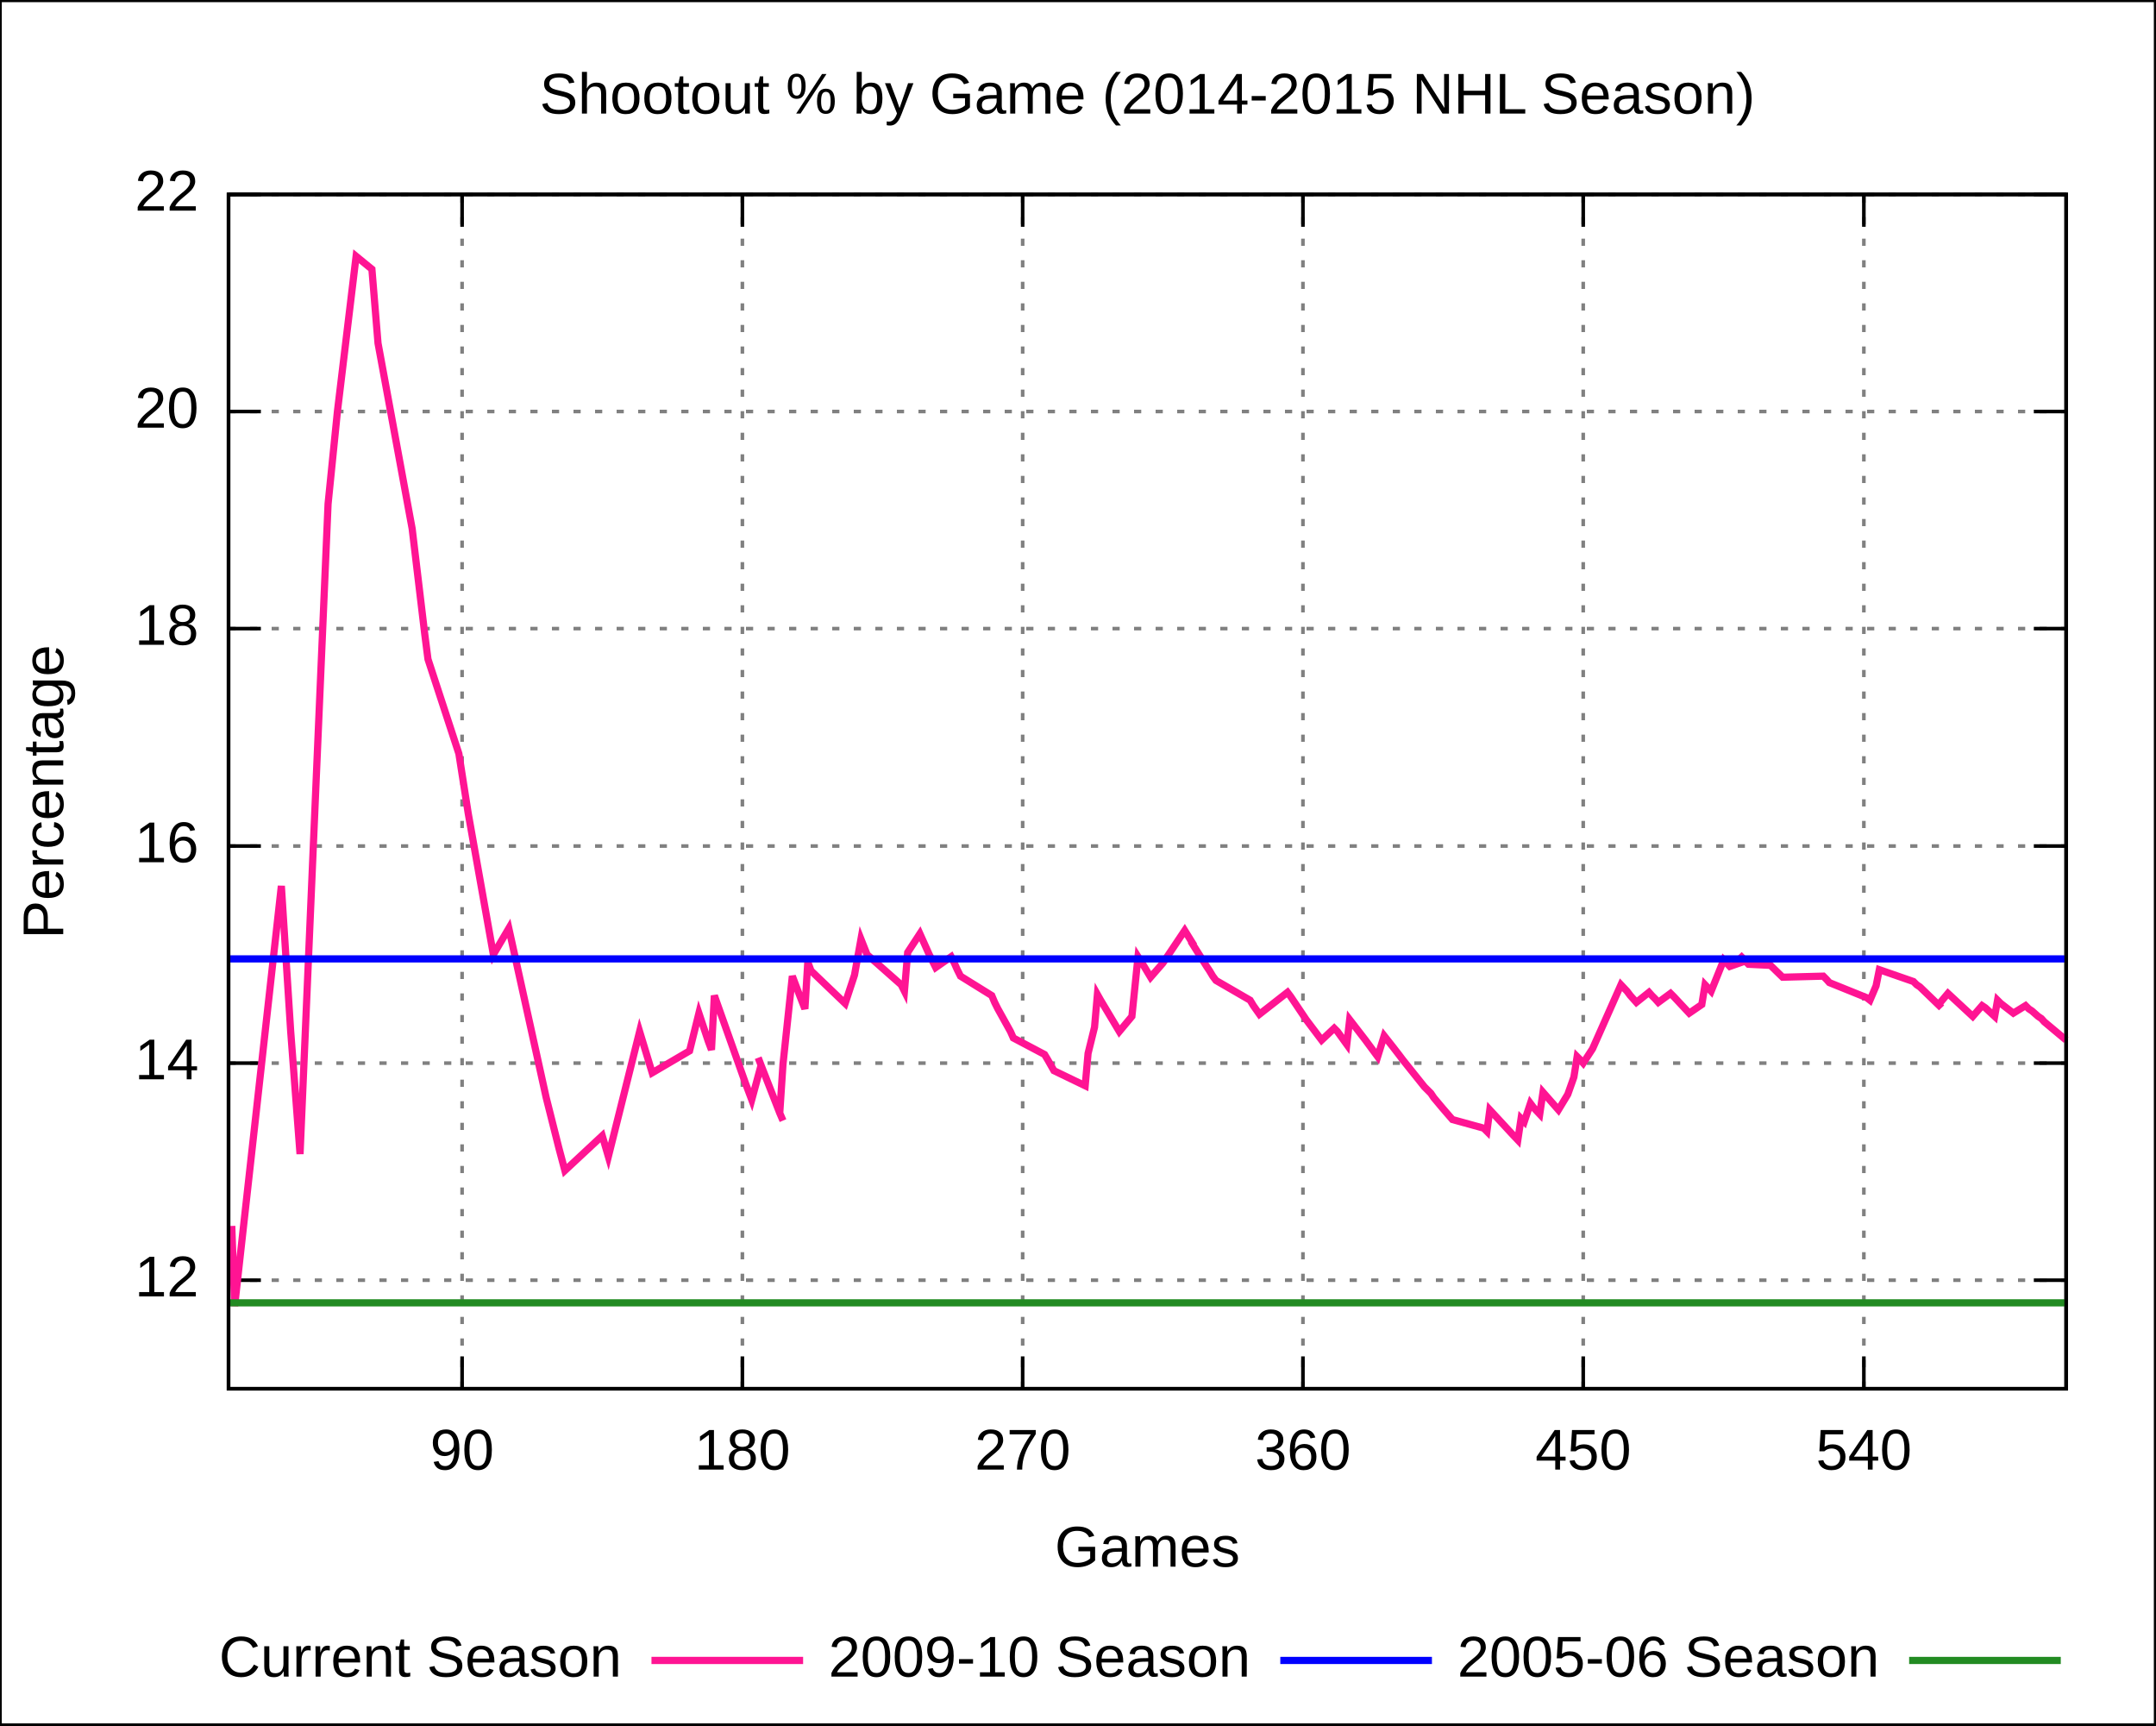
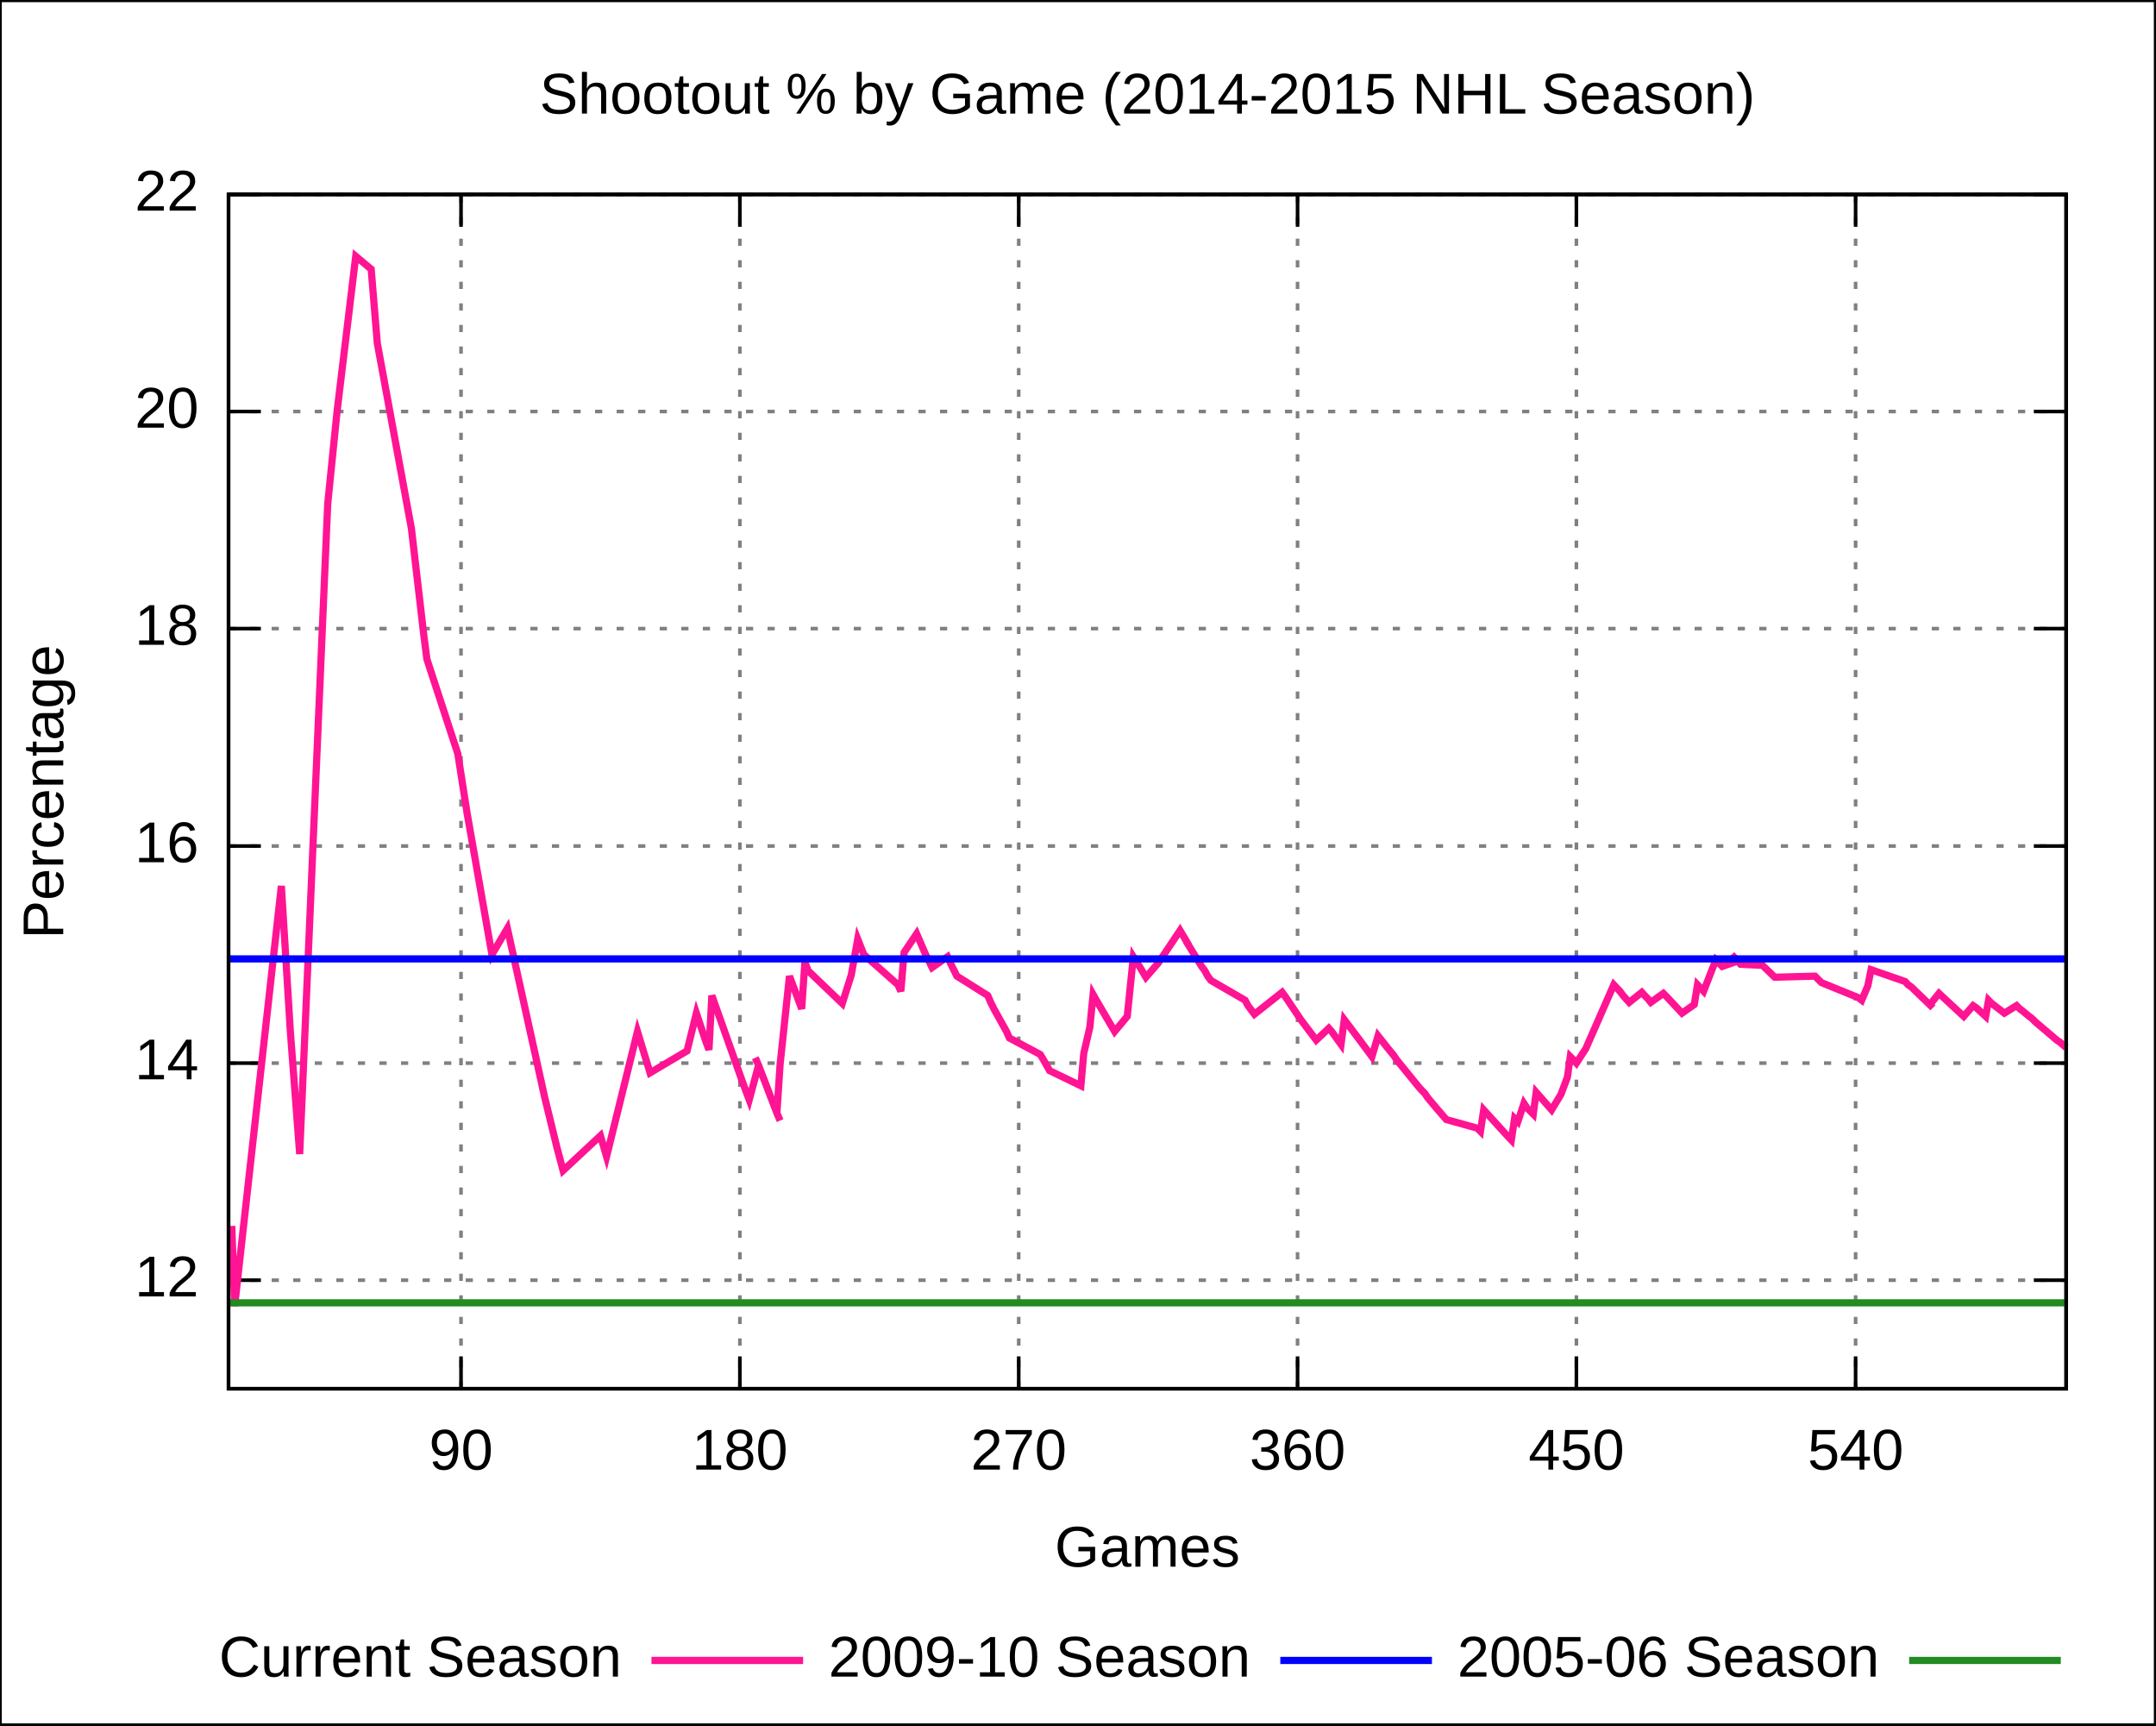
<svg xmlns="http://www.w3.org/2000/svg" xmlns:xlink="http://www.w3.org/1999/xlink" width="600" height="480" viewBox="0 0 600 480">
  <g id="gnuplot_canvas">
    <rect x="0" y="0" width="600" height="480" fill="none" />
    <defs>
      <circle id="gpDot" r="0.5" stroke-width="0.5" />
      <path id="gpPt0" stroke-width="0.222" stroke="currentColor" d="M-1,0 h2 M0,-1 v2" />
      <path id="gpPt1" stroke-width="0.222" stroke="currentColor" d="M-1,-1 L1,1 M1,-1 L-1,1" />
      <path id="gpPt2" stroke-width="0.222" stroke="currentColor" d="M-1,0 L1,0 M0,-1 L0,1 M-1,-1 L1,1 M-1,1 L1,-1" />
      <rect id="gpPt3" stroke-width="0.222" stroke="currentColor" x="-1" y="-1" width="2" height="2" />
      <rect id="gpPt4" stroke-width="0.222" stroke="currentColor" fill="currentColor" x="-1" y="-1" width="2" height="2" />
      <circle id="gpPt5" stroke-width="0.222" stroke="currentColor" cx="0" cy="0" r="1" />
      <use xlink:href="#gpPt5" id="gpPt6" fill="currentColor" stroke="none" />
      <path id="gpPt7" stroke-width="0.222" stroke="currentColor" d="M0,-1.33 L-1.33,0.67 L1.33,0.67 z" />
      <use xlink:href="#gpPt7" id="gpPt8" fill="currentColor" stroke="none" />
      <use xlink:href="#gpPt7" id="gpPt9" stroke="currentColor" transform="rotate(180)" />
      <use xlink:href="#gpPt9" id="gpPt10" fill="currentColor" stroke="none" />
      <use xlink:href="#gpPt3" id="gpPt11" stroke="currentColor" transform="rotate(45)" />
      <use xlink:href="#gpPt11" id="gpPt12" fill="currentColor" stroke="none" />
    </defs>
    <g style="fill:none; color:white; stroke:currentColor; stroke-width:1.00; stroke-linecap:butt; stroke-linejoin:miter">
</g>
    <g style="fill:none; color:black; stroke:currentColor; stroke-width:1.00; stroke-linecap:butt; stroke-linejoin:miter">
      <g style="stroke:none; shape-rendering:crispEdges">
        <polygon fill="rgb(255, 255, 255)" points="0.0,480.0 599.9,480.0 599.9,0.1 0.0,0.1 " />
      </g>
      <path stroke="black" d="M0.0,480.0 L0.0,0.1 L599.9,0.1 L599.9,480.0 L0.0,480.0  " />
    </g>
    <g style="fill:none; color:gray; stroke:currentColor; stroke-width:1.00; stroke-linecap:butt; stroke-linejoin:miter">
      <path stroke="gray" stroke-dasharray=" 2,4" class="gridline" d="M63.6,356.2 L575.0,356.2  " />
    </g>
    <g style="fill:none; color:black; stroke:currentColor; stroke-width:1.00; stroke-linecap:butt; stroke-linejoin:miter">
      <path stroke="black" d="M63.6,356.2 L72.6,356.2 M575.0,356.2 L566.0,356.2  " />
      <g transform="translate(55.3,360.7)" style="stroke:none; fill:black; font-family:Arial; font-size:12.00pt; text-anchor:end">
        <text> 12</text>
      </g>
    </g>
    <g style="fill:none; color:gray; stroke:currentColor; stroke-width:1.00; stroke-linecap:butt; stroke-linejoin:miter">
      <path stroke="gray" stroke-dasharray=" 2,4" class="gridline" d="M63.6,295.8 L575.0,295.8  " />
    </g>
    <g style="fill:none; color:black; stroke:currentColor; stroke-width:1.00; stroke-linecap:butt; stroke-linejoin:miter">
      <path stroke="black" d="M63.6,295.8 L72.6,295.8 M575.0,295.8 L566.0,295.8  " />
      <g transform="translate(55.3,300.3)" style="stroke:none; fill:black; font-family:Arial; font-size:12.00pt; text-anchor:end">
        <text> 14</text>
      </g>
    </g>
    <g style="fill:none; color:gray; stroke:currentColor; stroke-width:1.00; stroke-linecap:butt; stroke-linejoin:miter">
      <path stroke="gray" stroke-dasharray=" 2,4" class="gridline" d="M63.6,235.4 L575.0,235.4  " />
    </g>
    <g style="fill:none; color:black; stroke:currentColor; stroke-width:1.00; stroke-linecap:butt; stroke-linejoin:miter">
      <path stroke="black" d="M63.6,235.4 L72.6,235.4 M575.0,235.4 L566.0,235.4  " />
      <g transform="translate(55.3,239.9)" style="stroke:none; fill:black; font-family:Arial; font-size:12.00pt; text-anchor:end">
        <text> 16</text>
      </g>
    </g>
    <g style="fill:none; color:gray; stroke:currentColor; stroke-width:1.00; stroke-linecap:butt; stroke-linejoin:miter">
      <path stroke="gray" stroke-dasharray=" 2,4" class="gridline" d="M63.6,174.9 L575.0,174.9  " />
    </g>
    <g style="fill:none; color:black; stroke:currentColor; stroke-width:1.00; stroke-linecap:butt; stroke-linejoin:miter">
      <path stroke="black" d="M63.6,174.9 L72.6,174.9 M575.0,174.9 L566.0,174.9  " />
      <g transform="translate(55.3,179.4)" style="stroke:none; fill:black; font-family:Arial; font-size:12.00pt; text-anchor:end">
        <text> 18</text>
      </g>
    </g>
    <g style="fill:none; color:gray; stroke:currentColor; stroke-width:1.00; stroke-linecap:butt; stroke-linejoin:miter">
      <path stroke="gray" stroke-dasharray=" 2,4" class="gridline" d="M63.6,114.5 L575.0,114.5  " />
    </g>
    <g style="fill:none; color:black; stroke:currentColor; stroke-width:1.00; stroke-linecap:butt; stroke-linejoin:miter">
      <path stroke="black" d="M63.6,114.5 L72.6,114.5 M575.0,114.5 L566.0,114.5  " />
      <g transform="translate(55.3,119.0)" style="stroke:none; fill:black; font-family:Arial; font-size:12.00pt; text-anchor:end">
        <text> 20</text>
      </g>
    </g>
    <g style="fill:none; color:gray; stroke:currentColor; stroke-width:1.00; stroke-linecap:butt; stroke-linejoin:miter">
      <path stroke="gray" stroke-dasharray=" 2,4" class="gridline" d="M63.6,54.1 L575.0,54.1  " />
    </g>
    <g style="fill:none; color:black; stroke:currentColor; stroke-width:1.00; stroke-linecap:butt; stroke-linejoin:miter">
      <path stroke="black" d="M63.6,54.1 L72.6,54.1 M575.0,54.1 L566.0,54.1  " />
      <g transform="translate(55.3,58.6)" style="stroke:none; fill:black; font-family:Arial; font-size:12.00pt; text-anchor:end">
        <text> 22</text>
      </g>
    </g>
    <g style="fill:none; color:gray; stroke:currentColor; stroke-width:1.00; stroke-linecap:butt; stroke-linejoin:miter">
-       <path stroke="gray" stroke-dasharray=" 2,4" class="gridline" d="M128.6,386.4 L128.6,54.1  " />
+       <path stroke="gray" stroke-dasharray=" 2,4" class="gridline" d="M128.3,386.4 L128.3,54.1  " />
    </g>
    <g style="fill:none; color:black; stroke:currentColor; stroke-width:1.00; stroke-linecap:butt; stroke-linejoin:miter">
-       <path stroke="black" d="M128.6,386.4 L128.6,377.4 M128.6,54.1 L128.6,63.1  " />
-       <g transform="translate(128.6,408.9)" style="stroke:none; fill:black; font-family:Arial; font-size:12.00pt; text-anchor:middle">
+       <path stroke="black" d="M128.3,386.4 L128.3,377.4 M128.3,54.1 L128.3,63.1  " />
+       <g transform="translate(128.3,408.9)" style="stroke:none; fill:black; font-family:Arial; font-size:12.00pt; text-anchor:middle">
        <text> 90</text>
      </g>
    </g>
    <g style="fill:none; color:gray; stroke:currentColor; stroke-width:1.00; stroke-linecap:butt; stroke-linejoin:miter">
-       <path stroke="gray" stroke-dasharray=" 2,4" class="gridline" d="M206.6,386.4 L206.6,54.1  " />
+       <path stroke="gray" stroke-dasharray=" 2,4" class="gridline" d="M205.9,386.4 L205.9,54.1  " />
    </g>
    <g style="fill:none; color:black; stroke:currentColor; stroke-width:1.00; stroke-linecap:butt; stroke-linejoin:miter">
-       <path stroke="black" d="M206.6,386.4 L206.6,377.4 M206.6,54.1 L206.6,63.1  " />
-       <g transform="translate(206.6,408.9)" style="stroke:none; fill:black; font-family:Arial; font-size:12.00pt; text-anchor:middle">
+       <path stroke="black" d="M205.9,386.4 L205.9,377.4 M205.9,54.1 L205.9,63.1  " />
+       <g transform="translate(205.9,408.9)" style="stroke:none; fill:black; font-family:Arial; font-size:12.00pt; text-anchor:middle">
        <text> 180</text>
      </g>
    </g>
    <g style="fill:none; color:gray; stroke:currentColor; stroke-width:1.00; stroke-linecap:butt; stroke-linejoin:miter">
-       <path stroke="gray" stroke-dasharray=" 2,4" class="gridline" d="M284.6,386.4 L284.6,54.1  " />
+       <path stroke="gray" stroke-dasharray=" 2,4" class="gridline" d="M283.5,386.4 L283.5,54.1  " />
    </g>
    <g style="fill:none; color:black; stroke:currentColor; stroke-width:1.00; stroke-linecap:butt; stroke-linejoin:miter">
-       <path stroke="black" d="M284.6,386.4 L284.6,377.4 M284.6,54.1 L284.6,63.1  " />
-       <g transform="translate(284.6,408.9)" style="stroke:none; fill:black; font-family:Arial; font-size:12.00pt; text-anchor:middle">
+       <path stroke="black" d="M283.5,386.4 L283.5,377.4 M283.5,54.1 L283.5,63.1  " />
+       <g transform="translate(283.5,408.9)" style="stroke:none; fill:black; font-family:Arial; font-size:12.00pt; text-anchor:middle">
        <text> 270</text>
      </g>
    </g>
    <g style="fill:none; color:gray; stroke:currentColor; stroke-width:1.00; stroke-linecap:butt; stroke-linejoin:miter">
-       <path stroke="gray" stroke-dasharray=" 2,4" class="gridline" d="M362.6,386.4 L362.6,54.1  " />
+       <path stroke="gray" stroke-dasharray=" 2,4" class="gridline" d="M361.1,386.4 L361.1,54.1  " />
    </g>
    <g style="fill:none; color:black; stroke:currentColor; stroke-width:1.00; stroke-linecap:butt; stroke-linejoin:miter">
-       <path stroke="black" d="M362.6,386.4 L362.6,377.4 M362.6,54.1 L362.6,63.1  " />
-       <g transform="translate(362.6,408.9)" style="stroke:none; fill:black; font-family:Arial; font-size:12.00pt; text-anchor:middle">
+       <path stroke="black" d="M361.1,386.4 L361.1,377.4 M361.1,54.1 L361.1,63.1  " />
+       <g transform="translate(361.1,408.9)" style="stroke:none; fill:black; font-family:Arial; font-size:12.00pt; text-anchor:middle">
        <text> 360</text>
      </g>
    </g>
    <g style="fill:none; color:gray; stroke:currentColor; stroke-width:1.00; stroke-linecap:butt; stroke-linejoin:miter">
-       <path stroke="gray" stroke-dasharray=" 2,4" class="gridline" d="M440.6,386.4 L440.6,54.1  " />
+       <path stroke="gray" stroke-dasharray=" 2,4" class="gridline" d="M438.7,386.4 L438.7,54.1  " />
    </g>
    <g style="fill:none; color:black; stroke:currentColor; stroke-width:1.00; stroke-linecap:butt; stroke-linejoin:miter">
-       <path stroke="black" d="M440.6,386.4 L440.6,377.4 M440.6,54.1 L440.6,63.1  " />
-       <g transform="translate(440.6,408.9)" style="stroke:none; fill:black; font-family:Arial; font-size:12.00pt; text-anchor:middle">
+       <path stroke="black" d="M438.7,386.4 L438.7,377.4 M438.7,54.1 L438.7,63.1  " />
+       <g transform="translate(438.7,408.9)" style="stroke:none; fill:black; font-family:Arial; font-size:12.00pt; text-anchor:middle">
        <text> 450</text>
      </g>
    </g>
    <g style="fill:none; color:gray; stroke:currentColor; stroke-width:1.00; stroke-linecap:butt; stroke-linejoin:miter">
-       <path stroke="gray" stroke-dasharray=" 2,4" class="gridline" d="M518.7,386.4 L518.7,54.1  " />
+       <path stroke="gray" stroke-dasharray=" 2,4" class="gridline" d="M516.4,386.4 L516.4,54.1  " />
    </g>
    <g style="fill:none; color:black; stroke:currentColor; stroke-width:1.00; stroke-linecap:butt; stroke-linejoin:miter">
-       <path stroke="black" d="M518.7,386.4 L518.7,377.4 M518.7,54.1 L518.7,63.1  " />
-       <g transform="translate(518.7,408.9)" style="stroke:none; fill:black; font-family:Arial; font-size:12.00pt; text-anchor:middle">
+       <path stroke="black" d="M516.4,386.4 L516.4,377.4 M516.4,54.1 L516.4,63.1  " />
+       <g transform="translate(516.4,408.9)" style="stroke:none; fill:black; font-family:Arial; font-size:12.00pt; text-anchor:middle">
        <text> 540</text>
      </g>
      <path stroke="black" d="M63.6,54.1 L63.6,386.4 L575.0,386.4 L575.0,54.1 L63.6,54.1 Z  " />
      <g transform="translate(17.6,220.3) rotate(270)" style="stroke:none; fill:black; font-family:Arial; font-size:12.00pt; text-anchor:middle">
        <text>Percentage</text>
      </g>
      <g transform="translate(319.3,435.9)" style="stroke:none; fill:black; font-family:Arial; font-size:12.00pt; text-anchor:middle">
        <text>Games</text>
      </g>
      <g transform="translate(319.3,31.6)" style="stroke:none; fill:black; font-family:Arial; font-size:12.00pt; text-anchor:middle">
        <text>Shootout % by Game (2014-2015 NHL Season)</text>
      </g>
    </g>
    <g id="gnuplot_plot_1">
      <g style="fill:none; color:white; stroke:black; stroke-width:2.00; stroke-linecap:butt; stroke-linejoin:miter">
</g>
      <g style="fill:none; color:red; stroke:currentColor; stroke-width:2.00; stroke-linecap:butt; stroke-linejoin:miter">
        <g transform="translate(173.0,466.5)" style="stroke:none; fill:black; font-family:Arial; font-size:12.00pt; text-anchor:end">
          <text>Current Season</text>
        </g>
-         <path stroke="rgb(255,  20, 147)" d="M181.3,462.0 L223.5,462.0 M64.5,341.1 L65.3,363.4 L78.3,246.5 L80.9,287.0 L83.5,321.1 L91.3,140.2    L93.9,114.5 L99.1,71.3 L103.5,74.9 L105.2,95.5 L114.7,147.1 L118.2,176.4 L119.1,183.4 L127.7,209.7    L130.3,226.3 L137.3,265.6 L141.6,258.3 L152.0,305.4 L155.5,319.3 L157.2,325.7 L167.6,316.0 L169.3,321.8    L178.0,287.0 L181.5,298.5 L191.9,292.4 L194.5,281.9 L196.2,287.0 L197.1,289.7 L198.0,292.1 L198.8,277.0    L207.5,301.5 L209.2,306.0 L211.8,296.4 L211.0,294.3 L211.8,296.4 L217.0,309.7 L217.9,311.8 L217.0,309.7    L217.9,296.1 L220.5,271.6 L222.2,276.1 L224.0,280.7 L224.8,267.7 L225.7,270.1 L235.2,279.2 L237.8,271.3    L239.6,261.3 L241.3,265.6 L250.8,274.0 L251.7,275.8 L252.6,265.0 L256.0,259.8 L258.6,265.6 L260.4,269.2    L264.7,266.2 L265.6,268.0 L266.4,269.8 L267.3,271.6 L276.0,277.0 L276.8,278.9 L277.7,280.7 L281.2,287.0    L282.0,288.8 L290.7,293.4 L291.6,294.9 L293.3,297.9 L302.0,302.1 L302.8,293.1 L304.6,285.8 L305.4,276.7    L306.3,278.3 L311.5,287.0 L315.0,282.8 L316.7,266.2 L318.4,268.9 L320.2,271.9 L323.6,268.0 L329.7,258.9    L332.3,263.1 L331.4,261.9 L335.8,268.9 L336.6,270.1 L337.5,271.6 L338.4,272.8 L347.9,278.3 L348.8,279.8    L350.5,282.2 L358.3,276.1 L359.2,277.3 L363.5,283.7 L367.8,289.4 L371.3,286.1 L372.2,287.0 L374.8,290.6    L375.6,283.7 L380.0,289.4 L383.4,294.0 L385.2,288.2 L387.8,291.5 L389.5,293.7 L390.4,294.9 L396.4,302.4    L397.3,303.3 L398.2,304.2 L399.0,305.4 L401.6,308.5 L404.2,311.5 L412.9,313.9 L413.8,314.8 L414.6,308.8    L420.7,315.4 L422.4,317.2 L423.3,311.2 L424.2,312.1 L425.9,307.0 L426.8,308.2 L428.5,310.0 L429.4,303.9    L433.7,308.8 L436.3,304.5 L438.0,299.7 L438.9,294.0 L439.8,294.9 L440.6,295.8 L443.2,291.8 L451.1,274.0    L452.8,275.8 L453.7,277.0 L455.4,278.9 L458.9,276.1 L459.7,277.0 L460.6,277.9 L461.5,278.9 L464.9,276.4    L465.8,277.3 L470.1,281.9 L473.6,279.5 L474.5,274.0 L476.2,275.8 L479.7,267.1 L481.4,268.9 L485.7,267.4    L484.9,266.5 L484.0,265.6 L485.7,267.4 L486.6,268.3 L492.7,268.6 L496.1,271.9 L507.4,271.6 L508.3,272.5    L509.1,273.4 L519.5,277.6 L520.4,278.3 L522.1,274.3 L523.0,269.8 L532.5,273.1 L533.4,274.0 L534.3,274.6    L540.3,280.4 L539.5,279.5 L542.1,276.4 L549.0,282.8 L551.6,279.8 L552.5,280.4 L555.1,282.8 L555.9,278.3    L556.8,279.2 L560.3,281.9 L563.7,279.8 L564.6,280.7 L565.5,281.3 L567.2,282.8 L568.1,283.4 L568.9,284.3    L575.0,289.4  " />
+         <path stroke="rgb(255,  20, 147)" d="M181.3,462.0 L223.5,462.0 M64.5,341.1 L65.3,363.4 L78.3,246.5 L80.8,287.0 L83.4,321.1 L91.2,140.2    L93.8,114.5 L99.0,71.3 L103.3,74.9 L105.0,95.5 L114.5,147.1 L117.9,176.4 L118.8,183.4 L127.4,209.7    L130.0,226.3 L136.9,265.6 L141.2,258.3 L151.6,305.4 L155.0,319.3 L156.7,325.7 L167.1,316.0 L168.8,321.8    L177.4,287.0 L180.9,298.5 L191.2,292.4 L193.8,281.9 L195.5,287.0 L196.4,289.7 L197.3,292.1 L198.1,277.0    L206.8,301.5 L208.5,306.0 L211.1,296.4 L210.2,294.3 L211.1,296.4 L216.2,309.7 L217.1,311.8 L216.2,309.7    L217.1,296.1 L219.7,271.6 L221.4,276.1 L223.1,280.7 L224.0,267.7 L224.9,270.1 L234.4,279.2 L236.9,271.3    L238.7,261.3 L240.4,265.6 L249.9,274.0 L250.7,275.8 L251.6,265.0 L255.1,259.8 L257.6,265.6 L259.4,269.2    L263.7,266.2 L264.5,268.0 L265.4,269.8 L266.3,271.6 L274.9,277.0 L275.7,278.9 L276.6,280.7 L280.1,287.0    L280.9,288.8 L289.5,293.4 L290.4,294.9 L292.1,297.9 L300.8,302.1 L301.6,293.1 L303.3,285.8 L304.2,276.7    L305.1,278.3 L310.2,287.0 L313.7,282.8 L315.4,266.2 L317.1,268.9 L318.9,271.9 L322.3,268.0 L328.4,258.9    L330.9,263.1 L330.1,261.9 L334.4,268.9 L335.3,270.1 L336.1,271.6 L337.0,272.8 L346.5,278.3 L347.3,279.8    L349.1,282.2 L356.8,276.1 L357.7,277.3 L362.0,283.7 L366.3,289.4 L369.8,286.1 L370.6,287.0 L373.2,290.6    L374.1,283.7 L378.4,289.4 L381.8,294.0 L383.5,288.2 L386.1,291.5 L387.9,293.7 L388.7,294.9 L394.8,302.4    L395.6,303.3 L396.5,304.2 L397.3,305.4 L399.9,308.5 L402.5,311.5 L411.1,313.9 L412.0,314.8 L412.9,308.8    L418.9,315.4 L420.6,317.2 L421.5,311.2 L422.4,312.1 L424.1,307.0 L424.9,308.2 L426.7,310.0 L427.5,303.9    L431.8,308.8 L434.4,304.5 L436.2,299.7 L437.0,294.0 L437.9,294.9 L438.7,295.8 L441.3,291.8 L449.1,274.0    L450.8,275.8 L451.7,277.0 L453.4,278.9 L456.9,276.1 L457.7,277.0 L458.6,277.9 L459.4,278.9 L462.9,276.4    L463.8,277.3 L468.1,281.9 L471.5,279.5 L472.4,274.0 L474.1,275.8 L477.5,267.1 L479.3,268.9 L483.6,267.4    L482.7,266.5 L481.9,265.6 L483.6,267.4 L484.4,268.3 L490.5,268.6 L493.9,271.9 L505.1,271.6 L506.0,272.5    L506.9,273.4 L517.2,277.6 L518.1,278.3 L519.8,274.3 L520.7,269.8 L530.2,273.1 L531.0,274.0 L531.9,274.6    L537.9,280.4 L537.1,279.5 L539.6,276.4 L546.5,282.8 L549.1,279.8 L550.0,280.4 L552.6,282.8 L553.4,278.3    L554.3,279.2 L557.8,281.9 L561.2,279.8 L562.1,280.7 L562.9,281.3 L564.7,282.8 L565.5,283.4 L566.4,284.3    L572.4,289.4 L573.3,290.0 L575.0,291.5  " />
      </g>
    </g>
    <g id="gnuplot_plot_2">
      <g style="fill:none; color:green; stroke:currentColor; stroke-width:2.00; stroke-linecap:butt; stroke-linejoin:miter">
        <g transform="translate(348.0,466.5)" style="stroke:none; fill:black; font-family:Arial; font-size:12.00pt; text-anchor:end">
          <text>2009-10 Season</text>
        </g>
        <path stroke="rgb(  0,   0, 255)" d="M356.3,462.0 L398.5,462.0 M63.6,266.8 L68.8,266.8 L73.9,266.8 L79.1,266.8 L84.3,266.8 L89.4,266.8    L94.6,266.8 L99.8,266.8 L104.9,266.8 L110.1,266.8 L115.3,266.8 L120.4,266.8 L125.6,266.8 L130.8,266.8    L135.9,266.8 L141.1,266.8 L146.3,266.8 L151.4,266.8 L156.6,266.8 L161.7,266.8 L166.9,266.8 L172.1,266.8    L177.2,266.8 L182.4,266.8 L187.6,266.8 L192.7,266.8 L197.9,266.8 L203.1,266.8 L208.2,266.8 L213.4,266.8    L218.6,266.8 L223.7,266.8 L228.9,266.8 L234.1,266.8 L239.2,266.8 L244.4,266.8 L249.6,266.8 L254.7,266.8    L259.9,266.8 L265.1,266.8 L270.2,266.8 L275.4,266.8 L280.6,266.8 L285.7,266.8 L290.9,266.8 L296.1,266.8    L301.2,266.8 L306.4,266.8 L311.6,266.8 L316.7,266.8 L321.9,266.8 L327.0,266.8 L332.2,266.8 L337.4,266.8    L342.5,266.8 L347.7,266.8 L352.9,266.8 L358.0,266.8 L363.2,266.8 L368.4,266.8 L373.5,266.8 L378.7,266.8    L383.9,266.8 L389.0,266.8 L394.2,266.8 L399.4,266.8 L404.5,266.8 L409.7,266.8 L414.9,266.8 L420.0,266.8    L425.2,266.8 L430.4,266.8 L435.5,266.8 L440.7,266.8 L445.9,266.8 L451.0,266.8 L456.2,266.8 L461.4,266.8    L466.5,266.8 L471.7,266.8 L476.9,266.8 L482.0,266.8 L487.2,266.8 L492.3,266.8 L497.5,266.8 L502.7,266.8    L507.8,266.8 L513.0,266.8 L518.2,266.8 L523.3,266.8 L528.5,266.8 L533.7,266.8 L538.8,266.8 L544.0,266.8    L549.2,266.8 L554.3,266.8 L559.5,266.8 L564.7,266.8 L569.8,266.8 L575.0,266.8  " />
      </g>
    </g>
    <g id="gnuplot_plot_3">
      <g style="fill:none; color:blue; stroke:currentColor; stroke-width:2.00; stroke-linecap:butt; stroke-linejoin:miter">
        <g transform="translate(523.0,466.5)" style="stroke:none; fill:black; font-family:Arial; font-size:12.00pt; text-anchor:end">
          <text>2005-06 Season</text>
        </g>
        <path stroke="rgb( 34, 139,  34)" d="M531.3,462.0 L573.5,462.0 M63.6,362.5 L68.8,362.5 L73.9,362.5 L79.1,362.5 L84.3,362.5 L89.4,362.5    L94.6,362.5 L99.8,362.5 L104.9,362.5 L110.1,362.5 L115.3,362.5 L120.4,362.5 L125.6,362.5 L130.8,362.5    L135.9,362.5 L141.1,362.5 L146.3,362.5 L151.4,362.5 L156.6,362.5 L161.7,362.5 L166.9,362.5 L172.1,362.5    L177.2,362.5 L182.4,362.5 L187.6,362.5 L192.7,362.5 L197.9,362.5 L203.1,362.5 L208.2,362.5 L213.4,362.5    L218.6,362.5 L223.7,362.5 L228.9,362.5 L234.1,362.5 L239.2,362.5 L244.4,362.5 L249.6,362.5 L254.7,362.5    L259.9,362.5 L265.1,362.5 L270.2,362.5 L275.4,362.5 L280.6,362.5 L285.7,362.5 L290.9,362.5 L296.1,362.5    L301.2,362.5 L306.4,362.5 L311.6,362.5 L316.7,362.5 L321.9,362.5 L327.0,362.5 L332.2,362.5 L337.4,362.5    L342.5,362.5 L347.7,362.5 L352.9,362.5 L358.0,362.5 L363.2,362.5 L368.4,362.5 L373.5,362.5 L378.7,362.5    L383.9,362.5 L389.0,362.5 L394.2,362.5 L399.4,362.5 L404.5,362.5 L409.7,362.5 L414.9,362.5 L420.0,362.5    L425.2,362.5 L430.4,362.5 L435.5,362.5 L440.7,362.5 L445.9,362.5 L451.0,362.5 L456.2,362.5 L461.4,362.5    L466.5,362.5 L471.7,362.5 L476.9,362.5 L482.0,362.5 L487.2,362.5 L492.3,362.5 L497.5,362.5 L502.7,362.5    L507.8,362.5 L513.0,362.5 L518.2,362.5 L523.3,362.5 L528.5,362.5 L533.7,362.5 L538.8,362.5 L544.0,362.5    L549.2,362.5 L554.3,362.5 L559.5,362.5 L564.7,362.5 L569.8,362.5 L575.0,362.5  " />
      </g>
    </g>
    <g style="fill:none; color:white; stroke:rgb( 34, 139,  34); stroke-width:1.00; stroke-linecap:butt; stroke-linejoin:miter">
</g>
    <g style="fill:none; color:black; stroke:currentColor; stroke-width:1.00; stroke-linecap:butt; stroke-linejoin:miter">
      <path stroke="black" d="M63.6,54.1 L63.6,386.4 L575.0,386.4 L575.0,54.1 L63.6,54.1 Z  " />
    </g>
  </g>
</svg>
